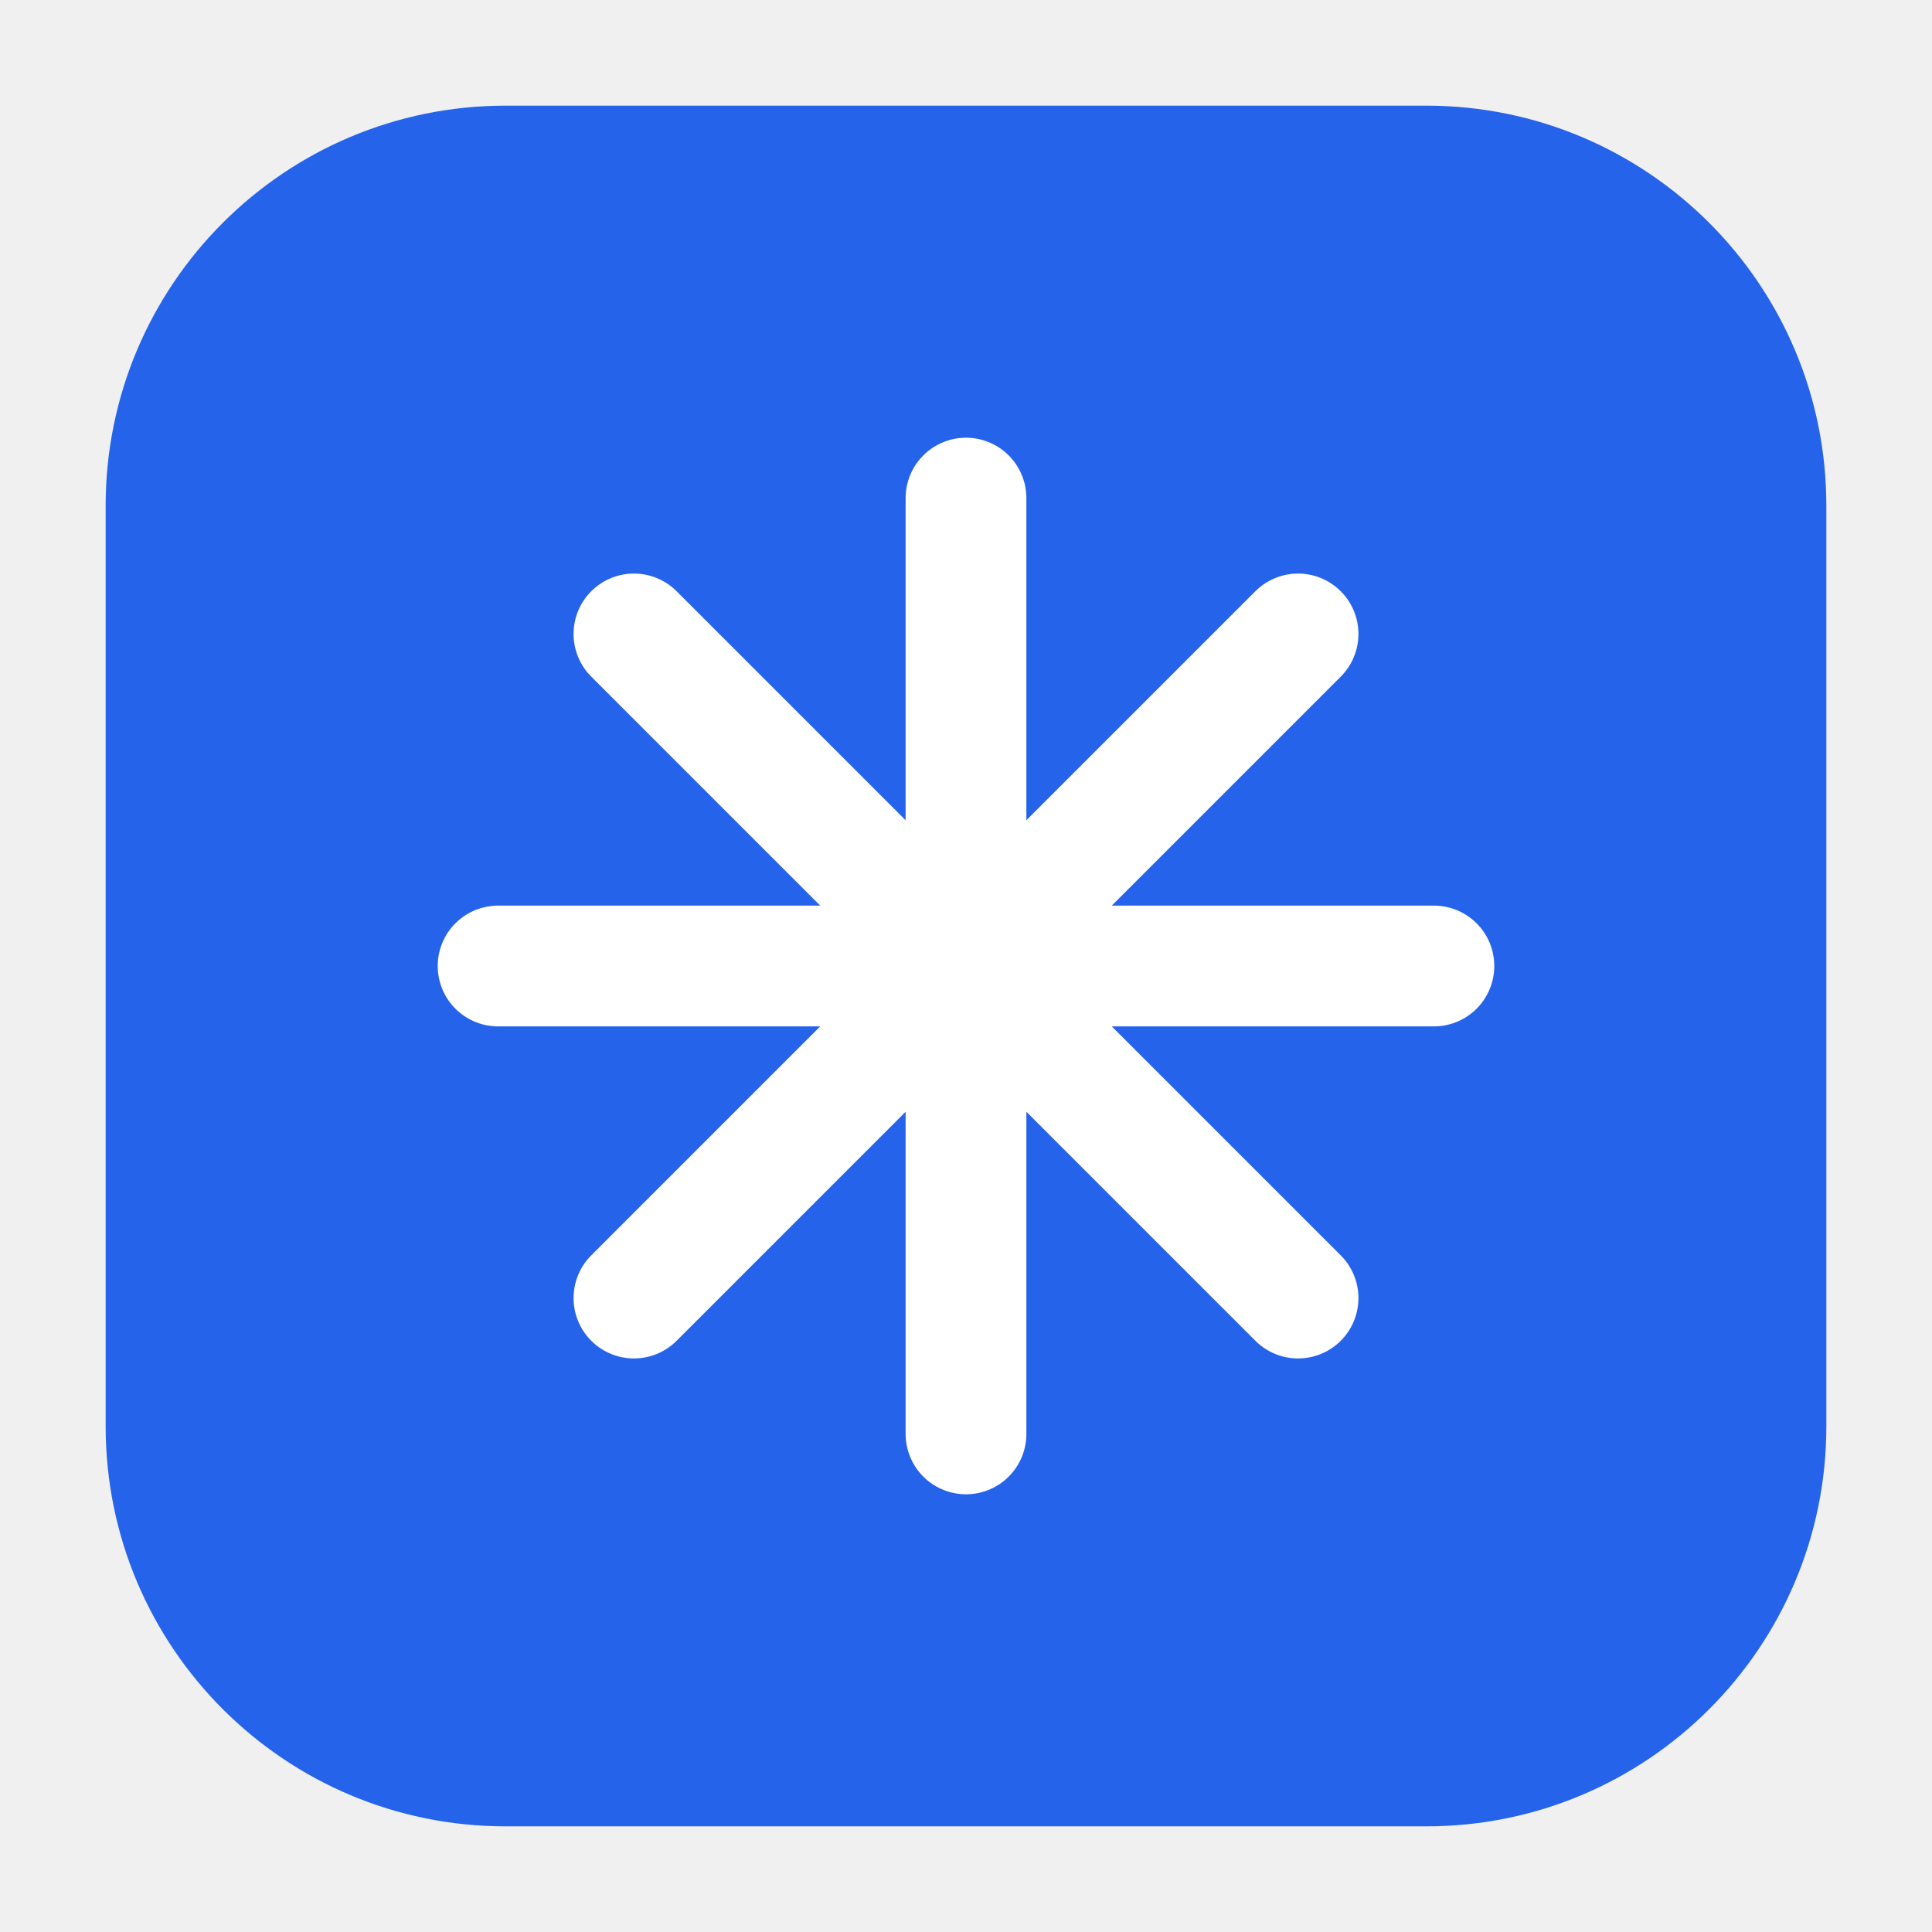
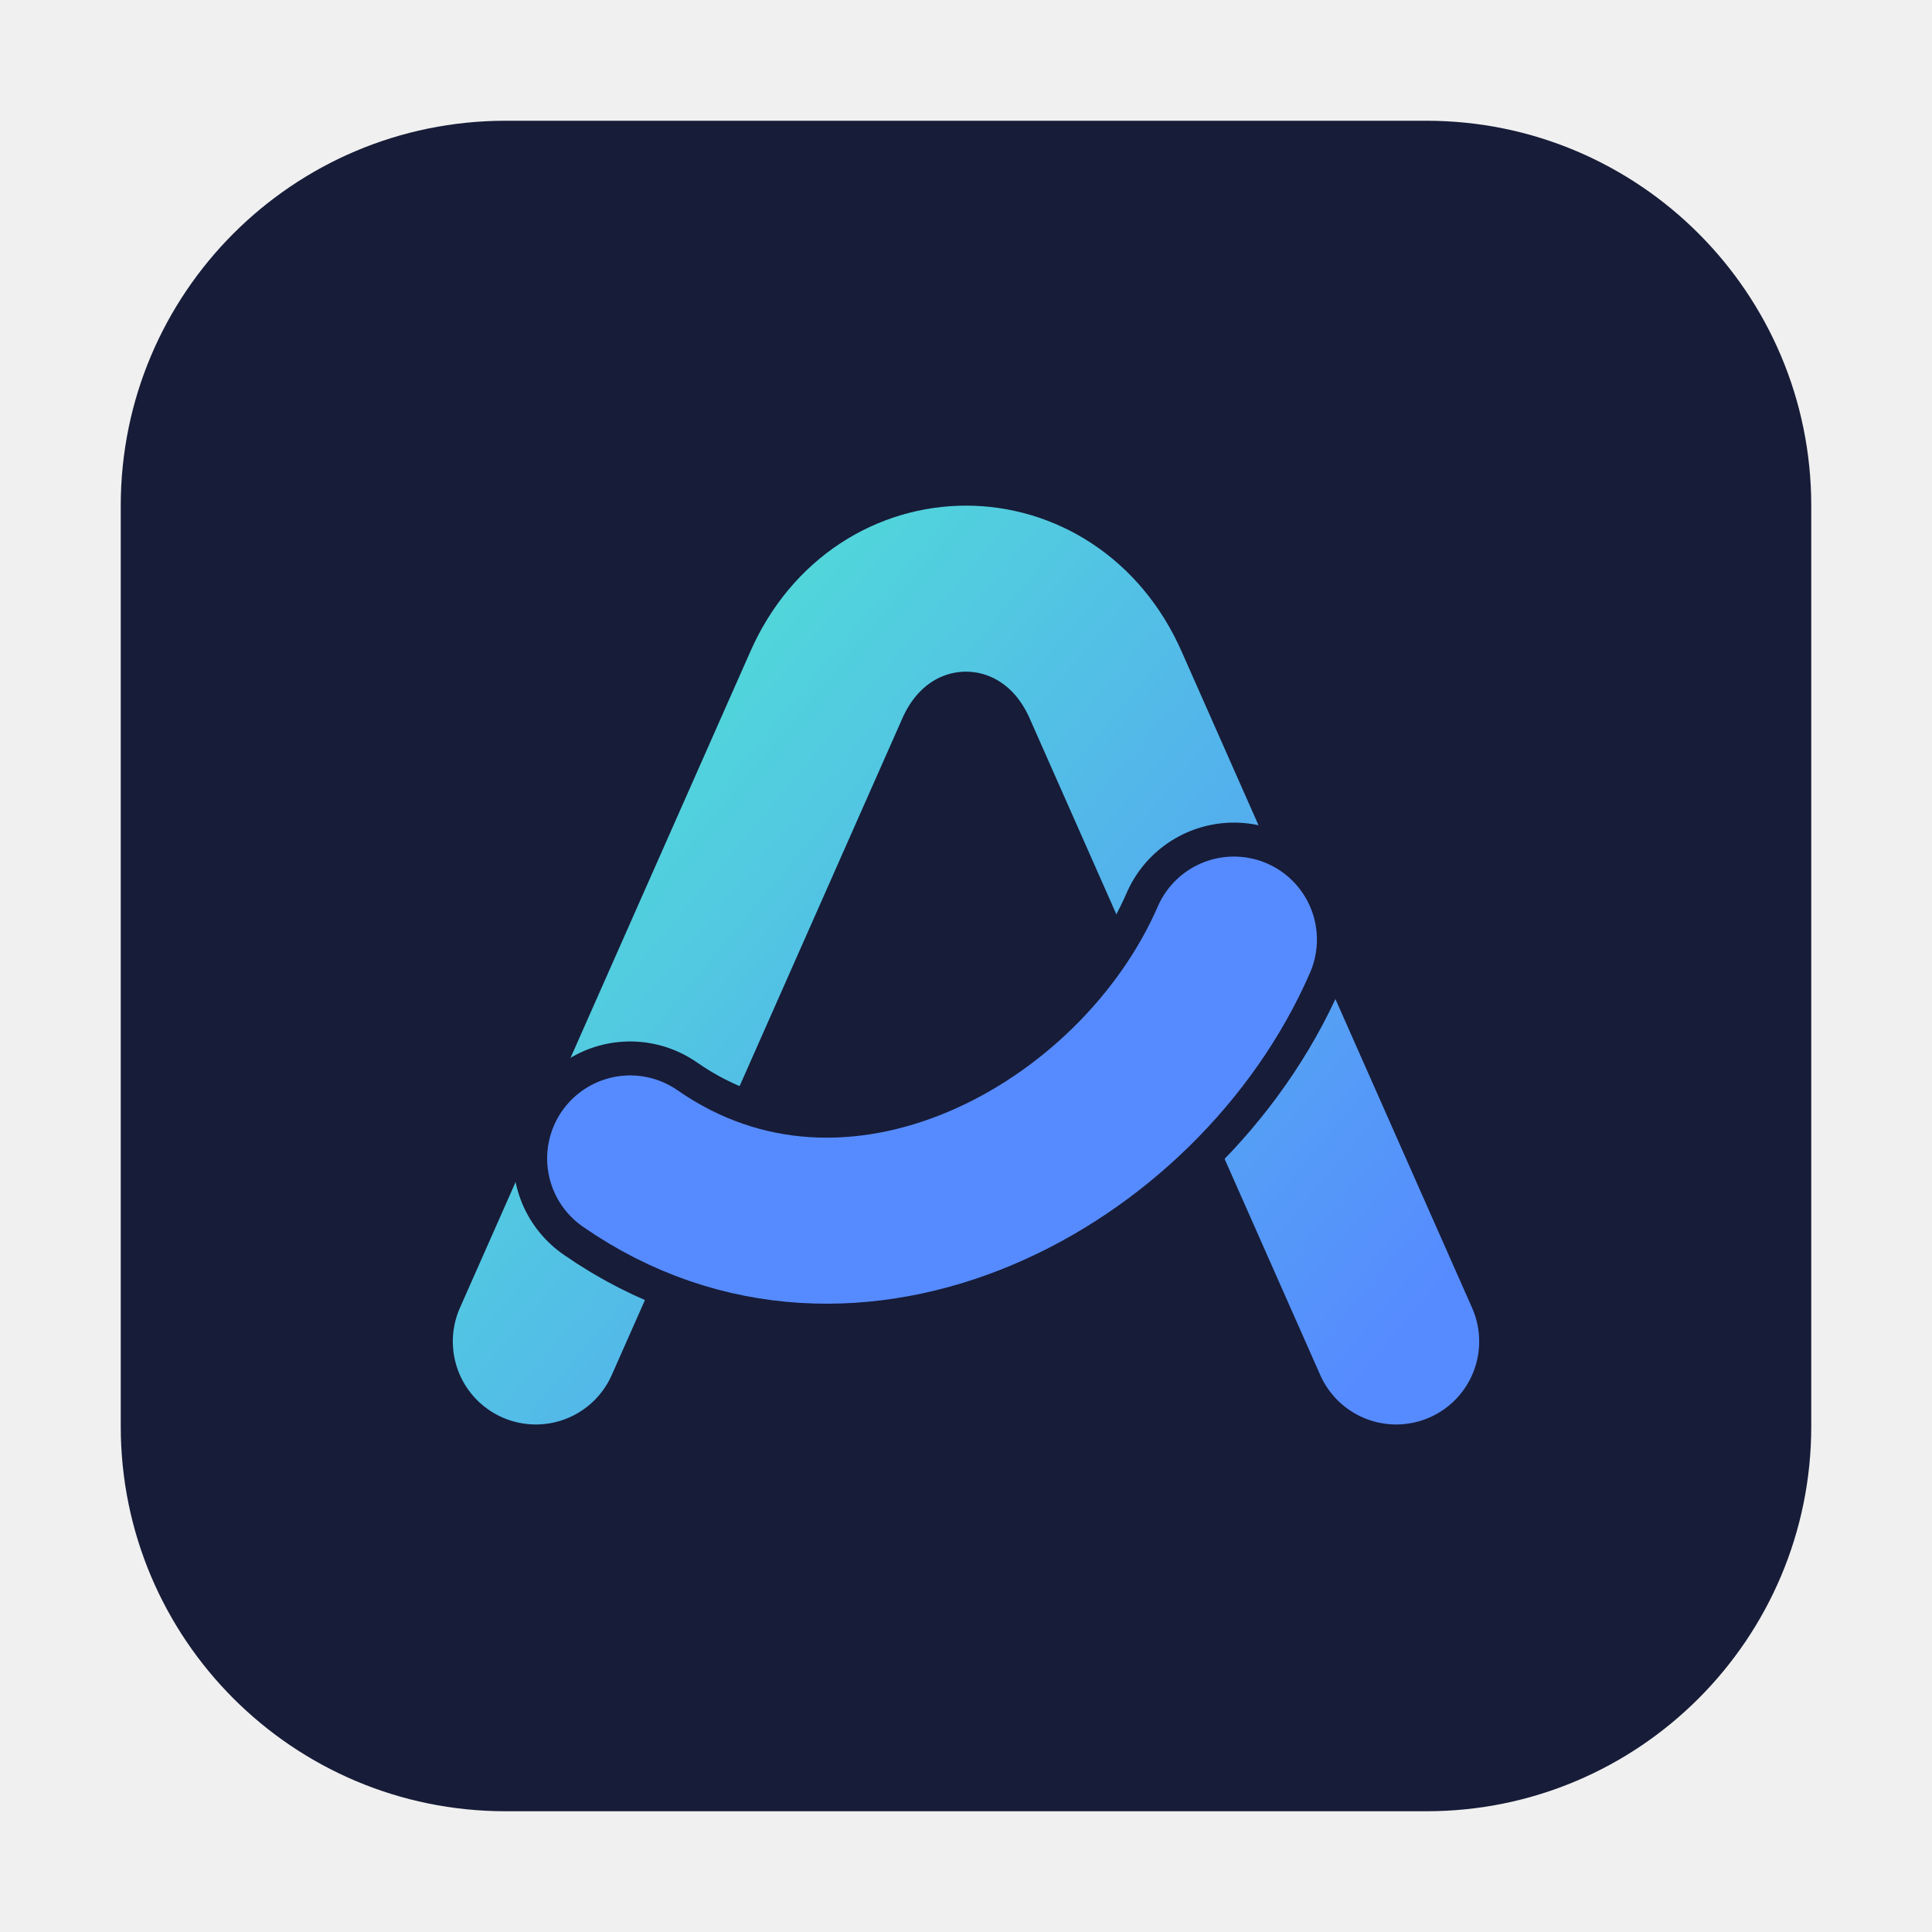
- <svg xmlns="http://www.w3.org/2000/svg" viewBox="0 0 512 512" width="512" height="512">
-   <rect x="28" y="28" width="456" height="456" rx="106" fill="#2563eb" />
-   <g fill="none" stroke="#fff" stroke-width="32" stroke-linecap="round">
-     <path d="M132 256h248M256 132v248M168 168l176 176M344 168 168 344" />
+ <svg xmlns="http://www.w3.org/2000/svg" width="1024" height="1024" viewBox="0 0 1024 1024" role="img" aria-labelledby="title desc">
+   <defs>
+     <linearGradient id="arc" x1="284" y1="320" x2="740" y2="702" gradientUnits="userSpaceOnUse">
+       <stop stop-color="#50E3D4" />
+       <stop offset="1" stop-color="#568BFF" />
+     </linearGradient>
+     <mask id="overpass" maskUnits="userSpaceOnUse" x="0" y="0" width="1024" height="1024">
+       <rect width="1024" height="1024" fill="white" />
+       <path d="M 334 605 C 452 687 604 604 654 489" fill="none" stroke="black" stroke-width="124" stroke-linecap="round" />
+     </mask>
+   </defs>
+   <rect x="64" y="64" width="896" height="896" rx="204" fill="#171C38" />
+   <g transform="translate(0 9)" fill="none" stroke-linecap="round" stroke-linejoin="round">
+     <path d="M 284 702 L 438 354 C 468 286 556 286 586 354 L 740 702" stroke="url(#arc)" stroke-width="88" mask="url(#overpass)" />
+     <path d="M 334 605 C 452 687 604 604 654 489" stroke="#568BFF" stroke-width="88" />
  </g>
</svg>
